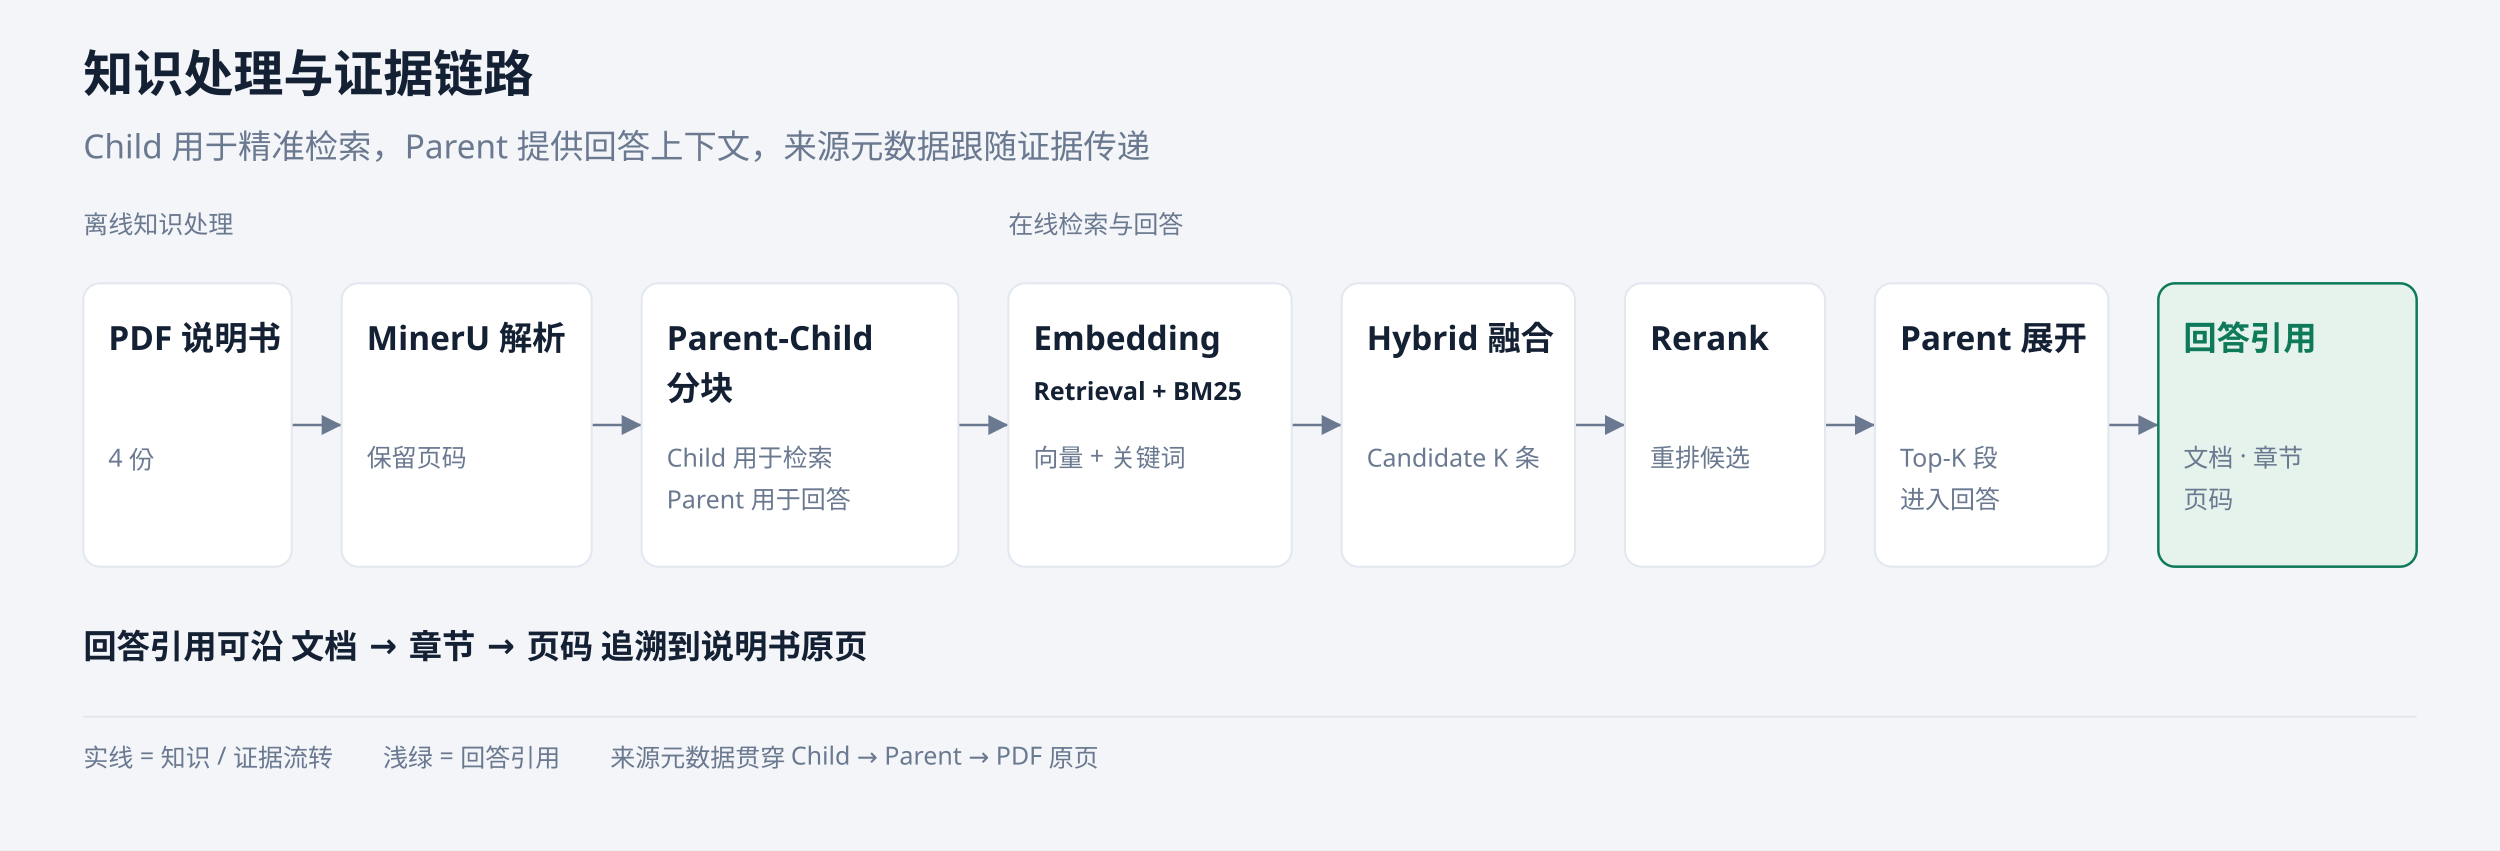
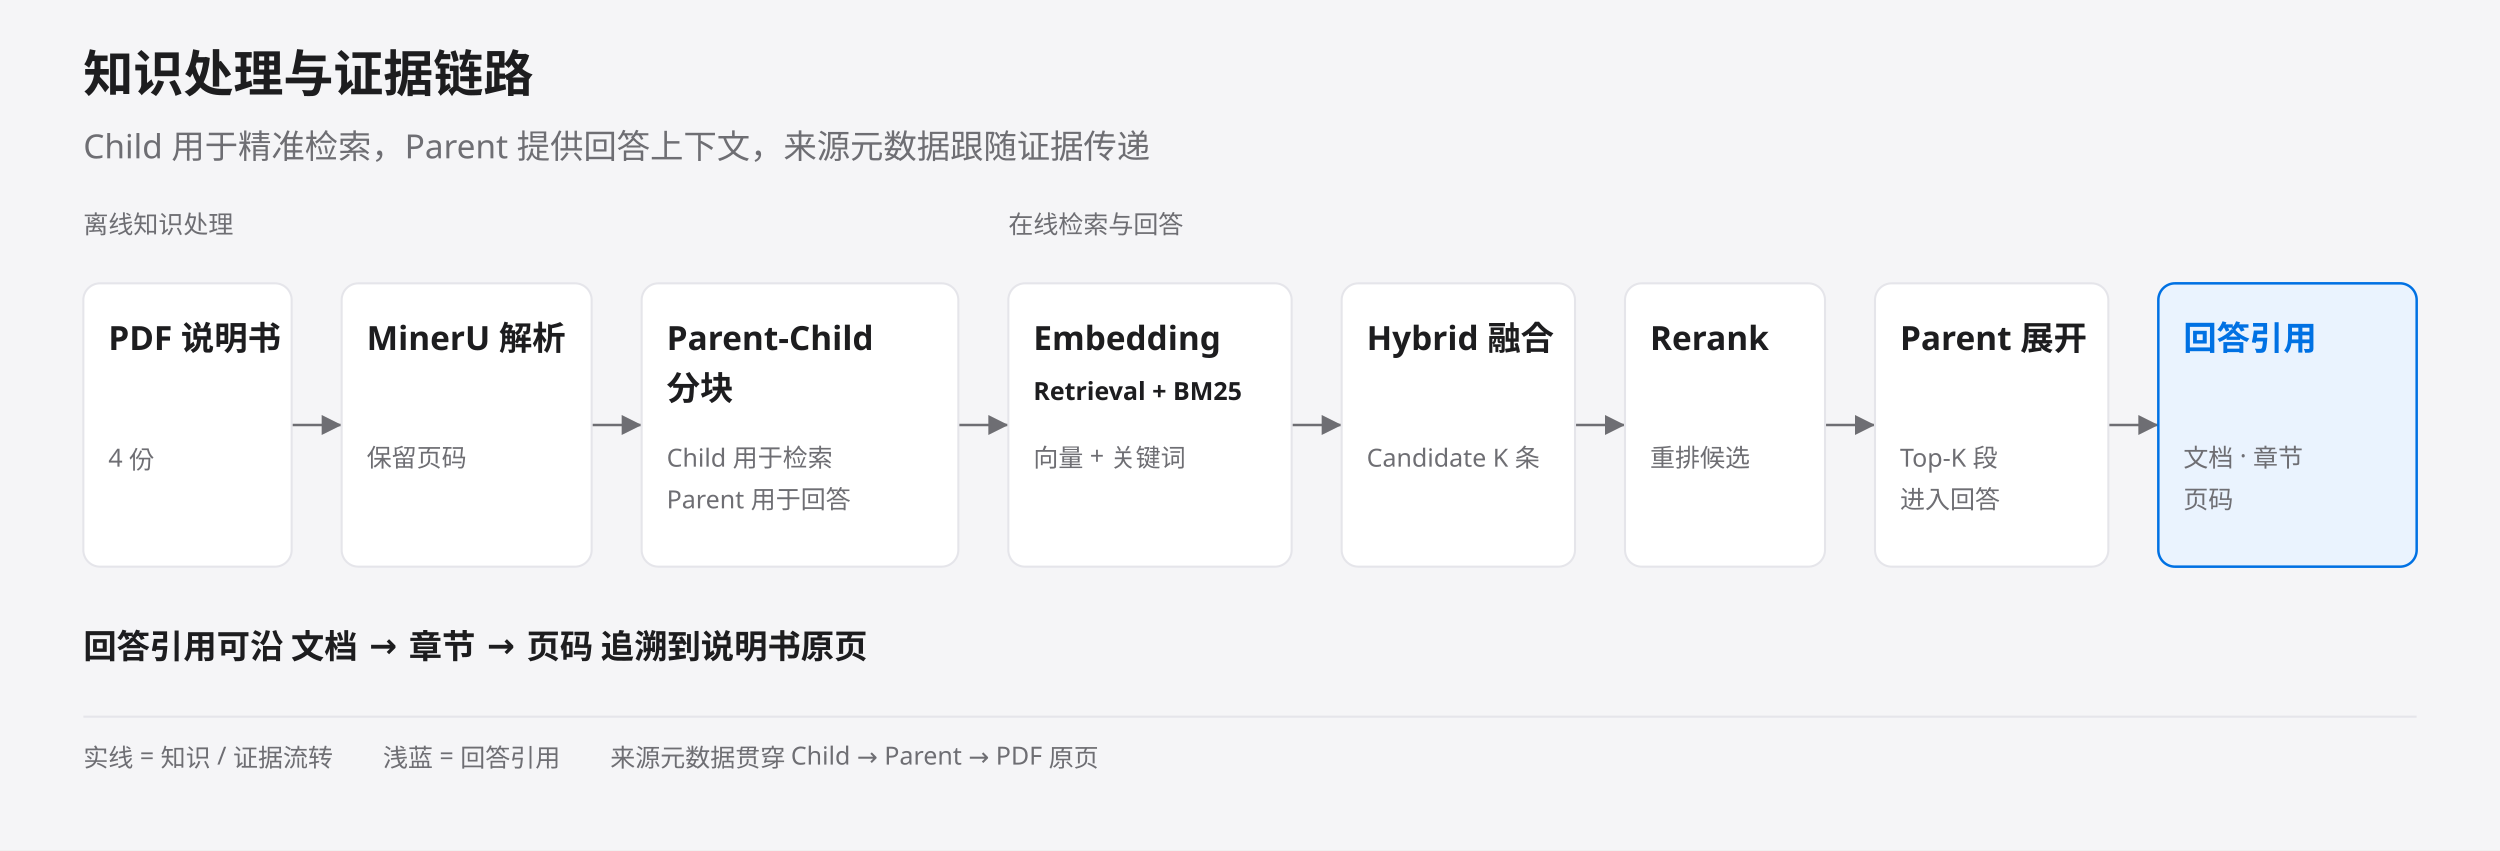
<svg xmlns="http://www.w3.org/2000/svg" viewBox="0 0 1200 408" role="img" aria-labelledby="knowledge-evidence-flow-title knowledge-evidence-flow-desc" style="font-family:'PingFang SC','Microsoft YaHei',system-ui,sans-serif">
  <defs>
    <marker id="knowledge-evidence-flow-arrow" markerWidth="8" markerHeight="8" refX="8" refY="4" orient="auto">
-       <path d="M0 0 L8 4 L0 8 Z" fill="#6A7990" />
+       <path d="M0 0 L8 4 L0 8 Z" fill="#6E6E73" />
    </marker>
    <marker id="knowledge-evidence-flow-arrow-accent" markerWidth="8" markerHeight="8" refX="8" refY="4" orient="auto">
-       <path d="M0 0 L8 4 L0 8 Z" fill="#0E7A5A" />
+       <path d="M0 0 L8 4 L0 8 Z" fill="#0071E3" />
    </marker>
    <marker id="knowledge-evidence-flow-arrow-link" markerWidth="8" markerHeight="8" refX="8" refY="4" orient="auto">
-       <path d="M0 0 L8 4 L0 8 Z" fill="#6A7990" />
+       <path d="M0 0 L8 4 L0 8 Z" fill="#6E6E73" />
    </marker>
  </defs>
-   <rect width="1200" height="408" fill="#F3F5F8" />
-   <text x="40" y="44" font-size="24" fill="#142033" font-weight="600" text-anchor="start">知识处理与证据链路</text>
-   <text x="40" y="76" font-size="16" fill="#6A7990" font-weight="400" text-anchor="start">Child 用于精准检索，Parent 提供回答上下文，来源元数据跟随证据传递</text>
-   <text x="40" y="112" font-size="12" fill="#6A7990" font-weight="400" text-anchor="start">离线知识处理</text>
-   <text x="484" y="112" font-size="12" fill="#6A7990" font-weight="400" text-anchor="start">在线检索与回答</text>
-   <path d="M140 204 H164" fill="none" stroke="#6A7990" stroke-width="1.2" marker-end="url(#knowledge-evidence-flow-arrow)" />
-   <path d="M284 204 H308" fill="none" stroke="#6A7990" stroke-width="1.2" marker-end="url(#knowledge-evidence-flow-arrow)" />
-   <path d="M460 204 H484" fill="none" stroke="#6A7990" stroke-width="1.2" marker-end="url(#knowledge-evidence-flow-arrow)" />
-   <path d="M620 204 H644" fill="none" stroke="#6A7990" stroke-width="1.2" marker-end="url(#knowledge-evidence-flow-arrow)" />
-   <path d="M756 204 H780" fill="none" stroke="#6A7990" stroke-width="1.2" marker-end="url(#knowledge-evidence-flow-arrow)" />
-   <path d="M876 204 H900" fill="none" stroke="#6A7990" stroke-width="1.2" marker-end="url(#knowledge-evidence-flow-arrow)" />
-   <path d="M1012 204 H1036" fill="none" stroke="#6A7990" stroke-width="1.2" marker-end="url(#knowledge-evidence-flow-arrow)" />
-   <rect x="40" y="136" width="100" height="136" rx="8" fill="#FFFFFF" stroke="#E3E8EF" stroke-width="1" />
-   <text x="52" y="168" font-size="16" fill="#142033" font-weight="600" text-anchor="start">PDF 说明书</text>
-   <text x="52" y="224" font-size="12" fill="#6A7990" font-weight="400" text-anchor="start">4 份</text>
-   <rect x="164" y="136" width="120" height="136" rx="8" fill="#FFFFFF" stroke="#E3E8EF" stroke-width="1" />
-   <text x="176" y="168" font-size="16" fill="#142033" font-weight="600" text-anchor="start">MinerU 解析</text>
-   <text x="176" y="224" font-size="12" fill="#6A7990" font-weight="400" text-anchor="start">保留页码</text>
-   <rect x="308" y="136" width="152" height="136" rx="8" fill="#FFFFFF" stroke="#E3E8EF" stroke-width="1" />
-   <text x="320" y="168" font-size="16" fill="#142033" font-weight="600" text-anchor="start">Parent-Child</text>
-   <text x="320" y="192" font-size="16" fill="#142033" font-weight="600" text-anchor="start">分块</text>
-   <text x="320" y="224" font-size="12" fill="#6A7990" font-weight="400" text-anchor="start">Child 用于检索</text>
-   <text x="320" y="244" font-size="12" fill="#6A7990" font-weight="400" text-anchor="start">Parent 用于回答</text>
-   <rect x="484" y="136" width="136" height="136" rx="8" fill="#FFFFFF" stroke="#E3E8EF" stroke-width="1" />
-   <text x="496" y="168" font-size="16" fill="#142033" font-weight="600" text-anchor="start">Embedding</text>
-   <text x="496" y="192" font-size="12" fill="#142033" font-weight="600" text-anchor="start">Retrieval + BM25</text>
-   <text x="496" y="224" font-size="12" fill="#6A7990" font-weight="400" text-anchor="start">向量 + 关键词</text>
-   <rect x="644" y="136" width="112" height="136" rx="8" fill="#FFFFFF" stroke="#E3E8EF" stroke-width="1" />
-   <text x="656" y="168" font-size="16" fill="#142033" font-weight="600" text-anchor="start">Hybrid 融合</text>
-   <text x="656" y="224" font-size="12" fill="#6A7990" font-weight="400" text-anchor="start">Candidate K 条</text>
-   <rect x="780" y="136" width="96" height="136" rx="8" fill="#FFFFFF" stroke="#E3E8EF" stroke-width="1" />
-   <text x="792" y="168" font-size="16" fill="#142033" font-weight="600" text-anchor="start">Rerank</text>
-   <text x="792" y="224" font-size="12" fill="#6A7990" font-weight="400" text-anchor="start">重排候选</text>
-   <rect x="900" y="136" width="112" height="136" rx="8" fill="#FFFFFF" stroke="#E3E8EF" stroke-width="1" />
-   <text x="912" y="168" font-size="16" fill="#142033" font-weight="600" text-anchor="start">Parent 展开</text>
-   <text x="912" y="224" font-size="12" fill="#6A7990" font-weight="400" text-anchor="start">Top-K 段</text>
-   <text x="912" y="244" font-size="12" fill="#6A7990" font-weight="400" text-anchor="start">进入回答</text>
-   <rect x="1036" y="136" width="124" height="136" rx="8" fill="#E5F3EC" stroke="#0E7A5A" stroke-width="1.2" />
-   <text x="1048" y="168" font-size="16" fill="#0E7A5A" font-weight="600" text-anchor="start">回答引用</text>
-   <text x="1048" y="224" font-size="12" fill="#6A7990" font-weight="400" text-anchor="start">文档 · 章节</text>
-   <text x="1048" y="244" font-size="12" fill="#6A7990" font-weight="400" text-anchor="start">页码</text>
-   <text x="40" y="316" font-size="16" fill="#142033" font-weight="600" text-anchor="start">回答引用可沿 文档 → 章节 → 页码 追溯到说明书原页</text>
-   <path d="M40 344 H1160" stroke="#E3E8EF" />
-   <text x="40" y="368" font-size="12" fill="#6A7990" font-weight="400" text-anchor="start">实线 = 知识 / 证据流转　　浅绿 = 回答引用　　来源元数据贯穿 Child → Parent → PDF 原页</text>
+   <rect width="1200" height="408" fill="#F5F5F7" />
+   <text x="40" y="44" font-size="24" fill="#1D1D1F" font-weight="600" text-anchor="start">知识处理与证据链路</text>
+   <text x="40" y="76" font-size="16" fill="#6E6E73" font-weight="400" text-anchor="start">Child 用于精准检索，Parent 提供回答上下文，来源元数据跟随证据传递</text>
+   <text x="40" y="112" font-size="12" fill="#6E6E73" font-weight="400" text-anchor="start">离线知识处理</text>
+   <text x="484" y="112" font-size="12" fill="#6E6E73" font-weight="400" text-anchor="start">在线检索与回答</text>
+   <path d="M140 204 H164" fill="none" stroke="#6E6E73" stroke-width="1.2" marker-end="url(#knowledge-evidence-flow-arrow)" />
+   <path d="M284 204 H308" fill="none" stroke="#6E6E73" stroke-width="1.2" marker-end="url(#knowledge-evidence-flow-arrow)" />
+   <path d="M460 204 H484" fill="none" stroke="#6E6E73" stroke-width="1.2" marker-end="url(#knowledge-evidence-flow-arrow)" />
+   <path d="M620 204 H644" fill="none" stroke="#6E6E73" stroke-width="1.2" marker-end="url(#knowledge-evidence-flow-arrow)" />
+   <path d="M756 204 H780" fill="none" stroke="#6E6E73" stroke-width="1.2" marker-end="url(#knowledge-evidence-flow-arrow)" />
+   <path d="M876 204 H900" fill="none" stroke="#6E6E73" stroke-width="1.2" marker-end="url(#knowledge-evidence-flow-arrow)" />
+   <path d="M1012 204 H1036" fill="none" stroke="#6E6E73" stroke-width="1.2" marker-end="url(#knowledge-evidence-flow-arrow)" />
+   <rect x="40" y="136" width="100" height="136" rx="8" fill="#FFFFFF" stroke="#E5E5EA" stroke-width="1" />
+   <text x="52" y="168" font-size="16" fill="#1D1D1F" font-weight="600" text-anchor="start">PDF 说明书</text>
+   <text x="52" y="224" font-size="12" fill="#6E6E73" font-weight="400" text-anchor="start">4 份</text>
+   <rect x="164" y="136" width="120" height="136" rx="8" fill="#FFFFFF" stroke="#E5E5EA" stroke-width="1" />
+   <text x="176" y="168" font-size="16" fill="#1D1D1F" font-weight="600" text-anchor="start">MinerU 解析</text>
+   <text x="176" y="224" font-size="12" fill="#6E6E73" font-weight="400" text-anchor="start">保留页码</text>
+   <rect x="308" y="136" width="152" height="136" rx="8" fill="#FFFFFF" stroke="#E5E5EA" stroke-width="1" />
+   <text x="320" y="168" font-size="16" fill="#1D1D1F" font-weight="600" text-anchor="start">Parent-Child</text>
+   <text x="320" y="192" font-size="16" fill="#1D1D1F" font-weight="600" text-anchor="start">分块</text>
+   <text x="320" y="224" font-size="12" fill="#6E6E73" font-weight="400" text-anchor="start">Child 用于检索</text>
+   <text x="320" y="244" font-size="12" fill="#6E6E73" font-weight="400" text-anchor="start">Parent 用于回答</text>
+   <rect x="484" y="136" width="136" height="136" rx="8" fill="#FFFFFF" stroke="#E5E5EA" stroke-width="1" />
+   <text x="496" y="168" font-size="16" fill="#1D1D1F" font-weight="600" text-anchor="start">Embedding</text>
+   <text x="496" y="192" font-size="12" fill="#1D1D1F" font-weight="600" text-anchor="start">Retrieval + BM25</text>
+   <text x="496" y="224" font-size="12" fill="#6E6E73" font-weight="400" text-anchor="start">向量 + 关键词</text>
+   <rect x="644" y="136" width="112" height="136" rx="8" fill="#FFFFFF" stroke="#E5E5EA" stroke-width="1" />
+   <text x="656" y="168" font-size="16" fill="#1D1D1F" font-weight="600" text-anchor="start">Hybrid 融合</text>
+   <text x="656" y="224" font-size="12" fill="#6E6E73" font-weight="400" text-anchor="start">Candidate K 条</text>
+   <rect x="780" y="136" width="96" height="136" rx="8" fill="#FFFFFF" stroke="#E5E5EA" stroke-width="1" />
+   <text x="792" y="168" font-size="16" fill="#1D1D1F" font-weight="600" text-anchor="start">Rerank</text>
+   <text x="792" y="224" font-size="12" fill="#6E6E73" font-weight="400" text-anchor="start">重排候选</text>
+   <rect x="900" y="136" width="112" height="136" rx="8" fill="#FFFFFF" stroke="#E5E5EA" stroke-width="1" />
+   <text x="912" y="168" font-size="16" fill="#1D1D1F" font-weight="600" text-anchor="start">Parent 展开</text>
+   <text x="912" y="224" font-size="12" fill="#6E6E73" font-weight="400" text-anchor="start">Top-K 段</text>
+   <text x="912" y="244" font-size="12" fill="#6E6E73" font-weight="400" text-anchor="start">进入回答</text>
+   <rect x="1036" y="136" width="124" height="136" rx="8" fill="#EAF3FE" stroke="#0071E3" stroke-width="1.2" />
+   <text x="1048" y="168" font-size="16" fill="#0071E3" font-weight="600" text-anchor="start">回答引用</text>
+   <text x="1048" y="224" font-size="12" fill="#6E6E73" font-weight="400" text-anchor="start">文档 · 章节</text>
+   <text x="1048" y="244" font-size="12" fill="#6E6E73" font-weight="400" text-anchor="start">页码</text>
+   <text x="40" y="316" font-size="16" fill="#1D1D1F" font-weight="600" text-anchor="start">回答引用可沿 文档 → 章节 → 页码 追溯到说明书原页</text>
+   <path d="M40 344 H1160" stroke="#E5E5EA" />
+   <text x="40" y="368" font-size="12" fill="#6E6E73" font-weight="400" text-anchor="start">实线 = 知识 / 证据流转　　浅蓝 = 回答引用　　来源元数据贯穿 Child → Parent → PDF 原页</text>
</svg>
